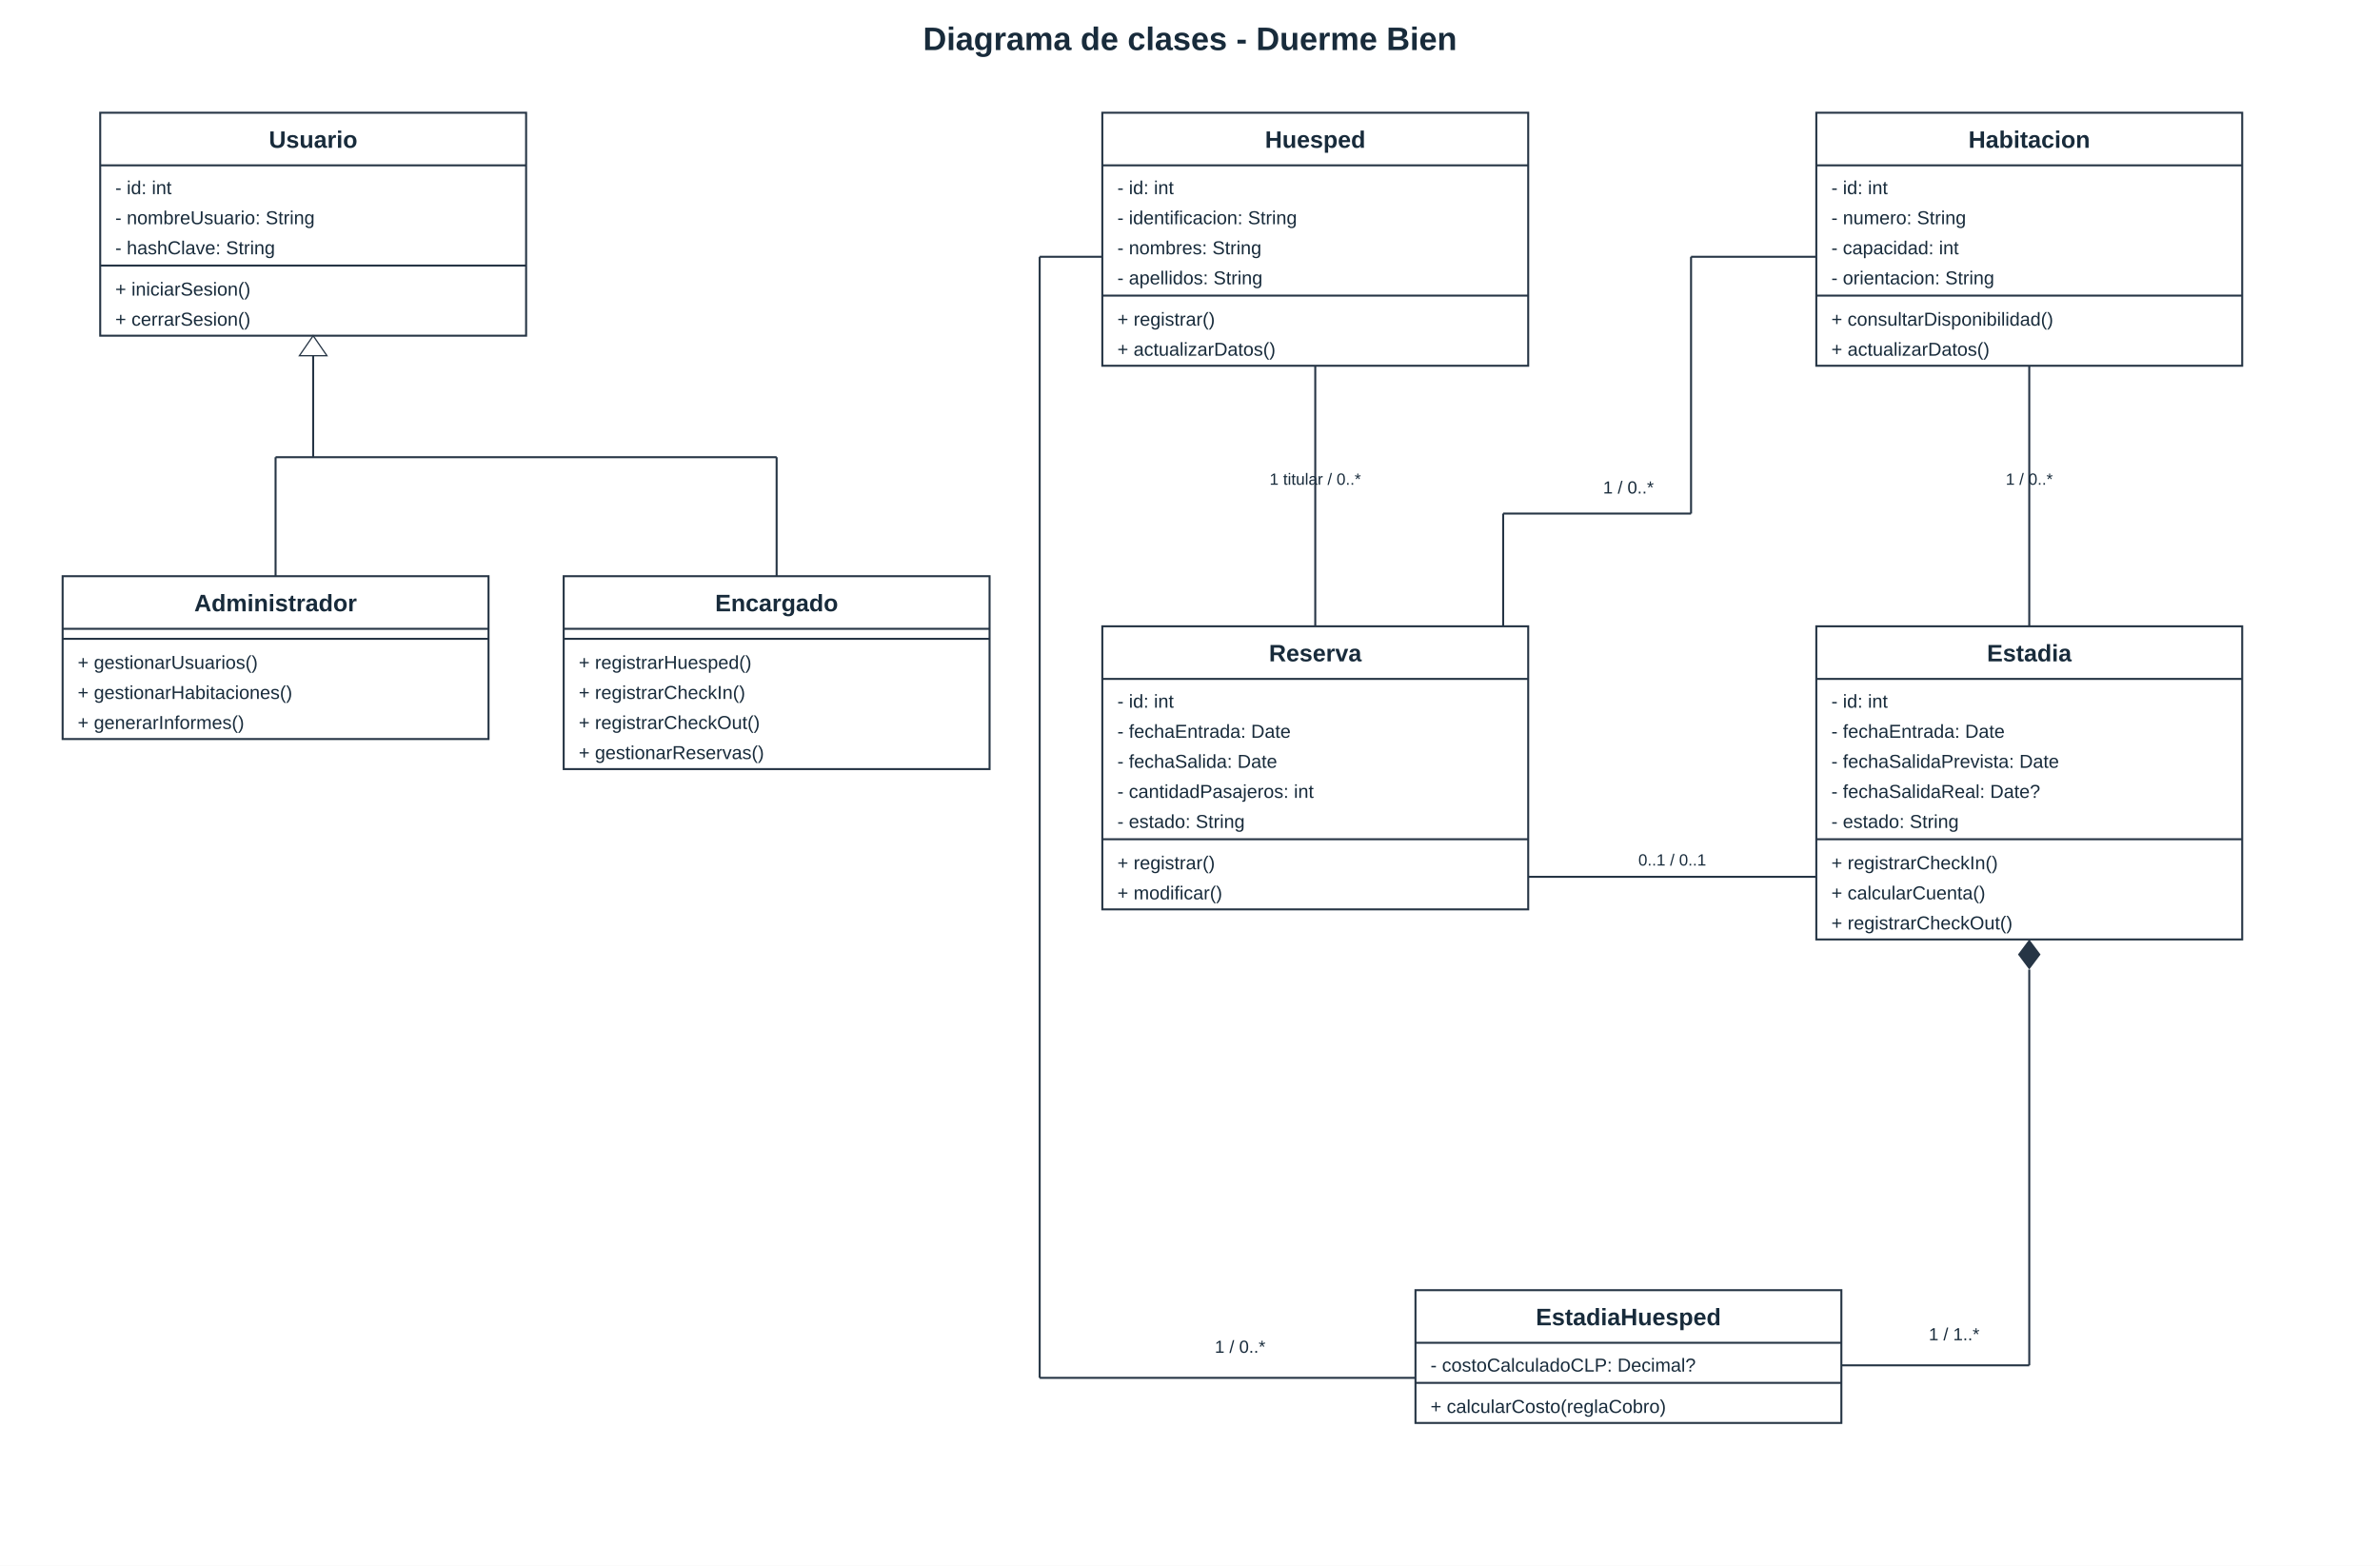
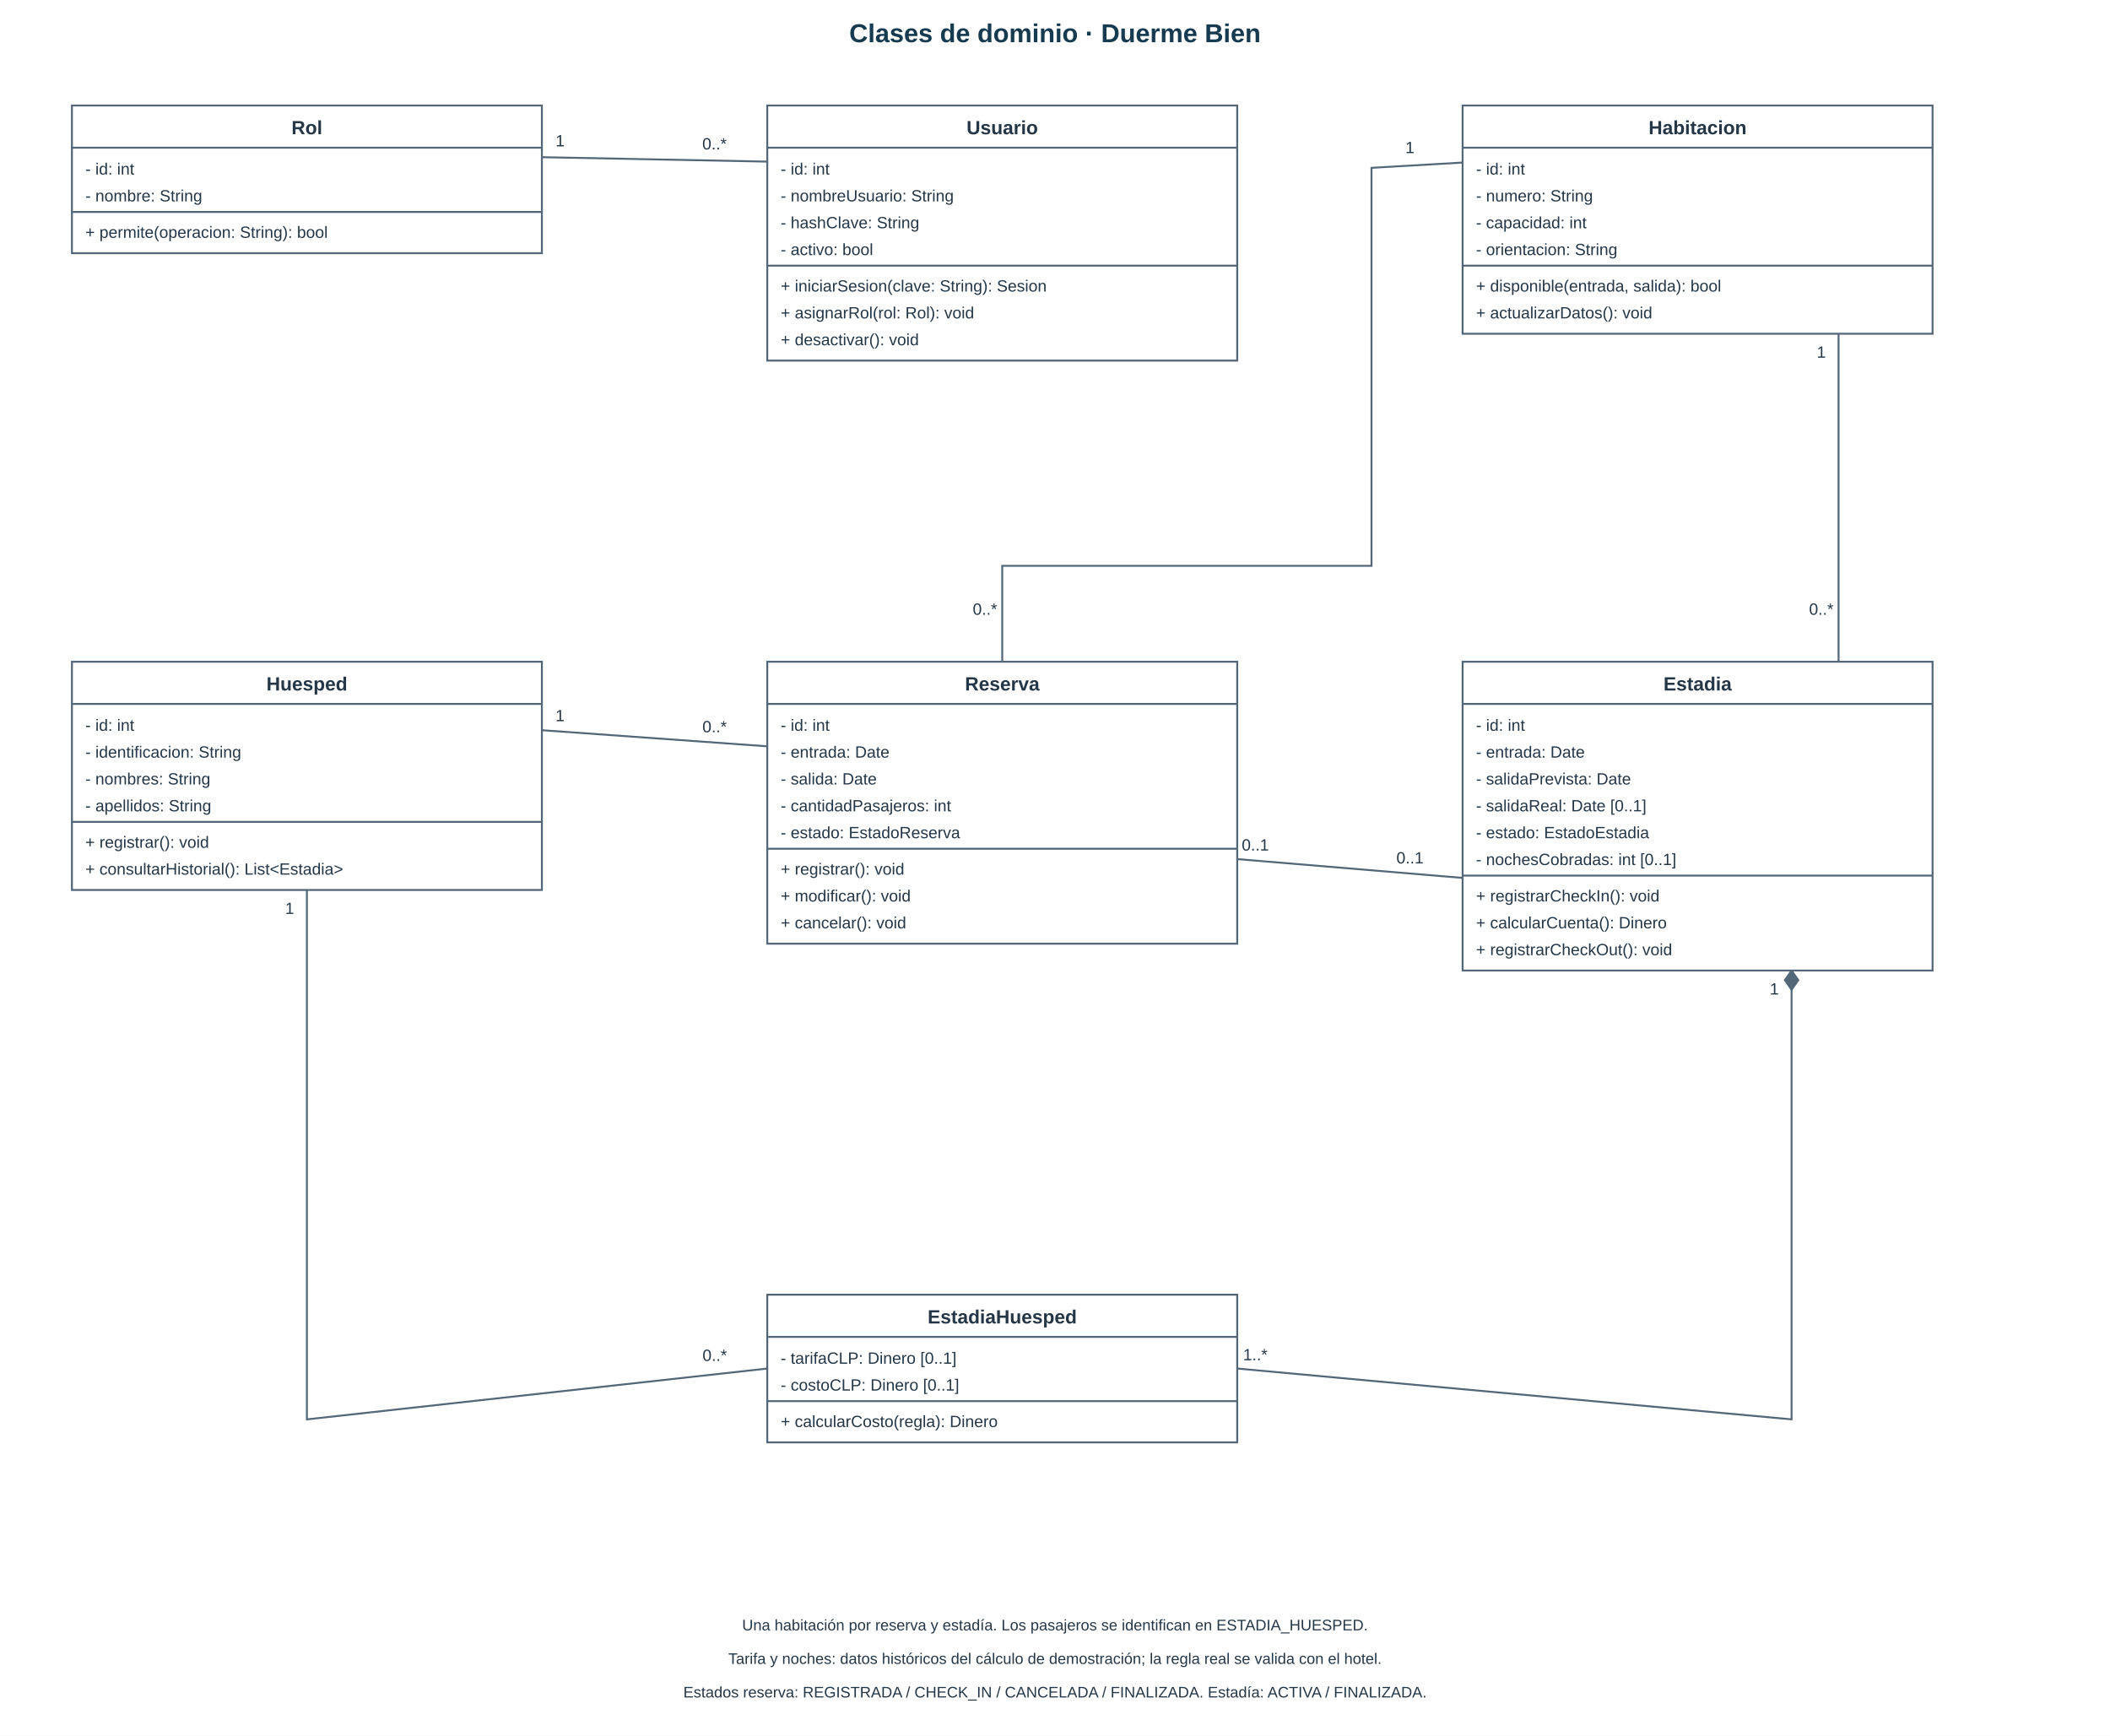
- <svg xmlns="http://www.w3.org/2000/svg" width="1900" height="1250" viewBox="0 0 1900 1250">
-   <defs>
-     <marker id="arrow" markerWidth="10" markerHeight="10" refX="9" refY="5" orient="auto">
-       <path d="M1,1 L9,5 L1,9" fill="none" stroke="#263545" />
-     </marker>
-   </defs>
+ <svg xmlns="http://www.w3.org/2000/svg" width="2200" height="1810" viewBox="0 0 2200 1810">
  <rect width="100%" height="100%" fill="white" />
-   <g font-family="Arial, sans-serif" fill="#182b3b">
-     <text x="950" y="40" font-size="26" text-anchor="middle" font-weight="bold">Diagrama de clases - Duerme Bien</text>
-     <rect x="80" y="90" width="340" height="178" fill="#ffffff" stroke="#263545" stroke-width="1.6" />
-     <text x="250" y="118" font-size="19" text-anchor="middle" font-weight="bold">Usuario</text>
-     <path d="M80,132 L420,132" fill="none" stroke="#263545" stroke-width="1.6" />
-     <text x="92" y="155" font-size="15" text-anchor="start" font-weight="normal">- id: int</text>
-     <text x="92" y="179" font-size="15" text-anchor="start" font-weight="normal">- nombreUsuario: String</text>
-     <text x="92" y="203" font-size="15" text-anchor="start" font-weight="normal">- hashClave: String</text>
-     <path d="M80,212 L420,212" fill="none" stroke="#263545" stroke-width="1.6" />
-     <text x="92" y="236" font-size="15" text-anchor="start" font-weight="normal">+ iniciarSesion()</text>
-     <text x="92" y="260" font-size="15" text-anchor="start" font-weight="normal">+ cerrarSesion()</text>
-     <rect x="50" y="460" width="340" height="130" fill="#ffffff" stroke="#263545" stroke-width="1.6" />
-     <text x="220" y="488" font-size="19" text-anchor="middle" font-weight="bold">Administrador</text>
-     <path d="M50,502 L390,502" fill="none" stroke="#263545" stroke-width="1.6" />
-     <path d="M50,510 L390,510" fill="none" stroke="#263545" stroke-width="1.6" />
-     <text x="62" y="534" font-size="15" text-anchor="start" font-weight="normal">+ gestionarUsuarios()</text>
-     <text x="62" y="558" font-size="15" text-anchor="start" font-weight="normal">+ gestionarHabitaciones()</text>
-     <text x="62" y="582" font-size="15" text-anchor="start" font-weight="normal">+ generarInformes()</text>
-     <rect x="450" y="460" width="340" height="154" fill="#ffffff" stroke="#263545" stroke-width="1.6" />
-     <text x="620" y="488" font-size="19" text-anchor="middle" font-weight="bold">Encargado</text>
-     <path d="M450,502 L790,502" fill="none" stroke="#263545" stroke-width="1.6" />
-     <path d="M450,510 L790,510" fill="none" stroke="#263545" stroke-width="1.6" />
-     <text x="462" y="534" font-size="15" text-anchor="start" font-weight="normal">+ registrarHuesped()</text>
-     <text x="462" y="558" font-size="15" text-anchor="start" font-weight="normal">+ registrarCheckIn()</text>
-     <text x="462" y="582" font-size="15" text-anchor="start" font-weight="normal">+ registrarCheckOut()</text>
-     <text x="462" y="606" font-size="15" text-anchor="start" font-weight="normal">+ gestionarReservas()</text>
-     <rect x="880" y="90" width="340" height="202" fill="#ffffff" stroke="#263545" stroke-width="1.6" />
-     <text x="1050" y="118" font-size="19" text-anchor="middle" font-weight="bold">Huesped</text>
-     <path d="M880,132 L1220,132" fill="none" stroke="#263545" stroke-width="1.6" />
-     <text x="892" y="155" font-size="15" text-anchor="start" font-weight="normal">- id: int</text>
-     <text x="892" y="179" font-size="15" text-anchor="start" font-weight="normal">- identificacion: String</text>
-     <text x="892" y="203" font-size="15" text-anchor="start" font-weight="normal">- nombres: String</text>
-     <text x="892" y="227" font-size="15" text-anchor="start" font-weight="normal">- apellidos: String</text>
-     <path d="M880,236 L1220,236" fill="none" stroke="#263545" stroke-width="1.6" />
-     <text x="892" y="260" font-size="15" text-anchor="start" font-weight="normal">+ registrar()</text>
-     <text x="892" y="284" font-size="15" text-anchor="start" font-weight="normal">+ actualizarDatos()</text>
-     <rect x="1450" y="90" width="340" height="202" fill="#ffffff" stroke="#263545" stroke-width="1.6" />
-     <text x="1620" y="118" font-size="19" text-anchor="middle" font-weight="bold">Habitacion</text>
-     <path d="M1450,132 L1790,132" fill="none" stroke="#263545" stroke-width="1.6" />
-     <text x="1462" y="155" font-size="15" text-anchor="start" font-weight="normal">- id: int</text>
-     <text x="1462" y="179" font-size="15" text-anchor="start" font-weight="normal">- numero: String</text>
-     <text x="1462" y="203" font-size="15" text-anchor="start" font-weight="normal">- capacidad: int</text>
-     <text x="1462" y="227" font-size="15" text-anchor="start" font-weight="normal">- orientacion: String</text>
-     <path d="M1450,236 L1790,236" fill="none" stroke="#263545" stroke-width="1.6" />
-     <text x="1462" y="260" font-size="15" text-anchor="start" font-weight="normal">+ consultarDisponibilidad()</text>
-     <text x="1462" y="284" font-size="15" text-anchor="start" font-weight="normal">+ actualizarDatos()</text>
-     <rect x="880" y="500" width="340" height="226" fill="#ffffff" stroke="#263545" stroke-width="1.6" />
-     <text x="1050" y="528" font-size="19" text-anchor="middle" font-weight="bold">Reserva</text>
-     <path d="M880,542 L1220,542" fill="none" stroke="#263545" stroke-width="1.6" />
-     <text x="892" y="565" font-size="15" text-anchor="start" font-weight="normal">- id: int</text>
-     <text x="892" y="589" font-size="15" text-anchor="start" font-weight="normal">- fechaEntrada: Date</text>
-     <text x="892" y="613" font-size="15" text-anchor="start" font-weight="normal">- fechaSalida: Date</text>
-     <text x="892" y="637" font-size="15" text-anchor="start" font-weight="normal">- cantidadPasajeros: int</text>
-     <text x="892" y="661" font-size="15" text-anchor="start" font-weight="normal">- estado: String</text>
-     <path d="M880,670 L1220,670" fill="none" stroke="#263545" stroke-width="1.6" />
-     <text x="892" y="694" font-size="15" text-anchor="start" font-weight="normal">+ registrar()</text>
-     <text x="892" y="718" font-size="15" text-anchor="start" font-weight="normal">+ modificar()</text>
-     <rect x="1450" y="500" width="340" height="250" fill="#ffffff" stroke="#263545" stroke-width="1.6" />
-     <text x="1620" y="528" font-size="19" text-anchor="middle" font-weight="bold">Estadia</text>
-     <path d="M1450,542 L1790,542" fill="none" stroke="#263545" stroke-width="1.6" />
-     <text x="1462" y="565" font-size="15" text-anchor="start" font-weight="normal">- id: int</text>
-     <text x="1462" y="589" font-size="15" text-anchor="start" font-weight="normal">- fechaEntrada: Date</text>
-     <text x="1462" y="613" font-size="15" text-anchor="start" font-weight="normal">- fechaSalidaPrevista: Date</text>
-     <text x="1462" y="637" font-size="15" text-anchor="start" font-weight="normal">- fechaSalidaReal: Date?</text>
-     <text x="1462" y="661" font-size="15" text-anchor="start" font-weight="normal">- estado: String</text>
-     <path d="M1450,670 L1790,670" fill="none" stroke="#263545" stroke-width="1.6" />
-     <text x="1462" y="694" font-size="15" text-anchor="start" font-weight="normal">+ registrarCheckIn()</text>
-     <text x="1462" y="718" font-size="15" text-anchor="start" font-weight="normal">+ calcularCuenta()</text>
-     <text x="1462" y="742" font-size="15" text-anchor="start" font-weight="normal">+ registrarCheckOut()</text>
-     <rect x="1130" y="1030" width="340" height="106" fill="#ffffff" stroke="#263545" stroke-width="1.6" />
-     <text x="1300" y="1058" font-size="19" text-anchor="middle" font-weight="bold">EstadiaHuesped</text>
-     <path d="M1130,1072 L1470,1072" fill="none" stroke="#263545" stroke-width="1.6" />
-     <text x="1142" y="1095" font-size="15" text-anchor="start" font-weight="normal">- costoCalculadoCLP: Decimal?</text>
-     <path d="M1130,1104 L1470,1104" fill="none" stroke="#263545" stroke-width="1.6" />
-     <text x="1142" y="1128" font-size="15" text-anchor="start" font-weight="normal">+ calcularCosto(reglaCobro)</text>
-     <path d="M220,460 L220,365" fill="none" stroke="#263545" stroke-width="1.6" />
-     <path d="M220,365 L620,365" fill="none" stroke="#263545" stroke-width="1.6" />
-     <path d="M620,365 L620,460" fill="none" stroke="#263545" stroke-width="1.6" />
-     <path d="M250,365 L250,282" fill="none" stroke="#263545" stroke-width="1.6" />
-     <polygon points="250,268 239,284 261,284" fill="white" stroke="#263545" />
-     <path d="M1050,292 L1050,500" fill="none" stroke="#263545" stroke-width="1.6" />
-     <text x="1050.0" y="387.0" font-size="13" text-anchor="middle" font-weight="normal">1 titular / 0..*</text>
-     <path d="M1620,292 L1620,500" fill="none" stroke="#263545" stroke-width="1.6" />
-     <text x="1620.0" y="387.0" font-size="13" text-anchor="middle" font-weight="normal">1 / 0..*</text>
-     <path d="M1450,205 L1350,205" fill="none" stroke="#263545" stroke-width="1.6" />
-     <path d="M1350,205 L1350,410" fill="none" stroke="#263545" stroke-width="1.6" />
-     <path d="M1350,410 L1200,410" fill="none" stroke="#263545" stroke-width="1.6" />
-     <path d="M1200,410 L1200,500" fill="none" stroke="#263545" stroke-width="1.6" />
-     <text x="1300" y="394" font-size="14" text-anchor="middle" font-weight="normal">1 / 0..*</text>
-     <path d="M1220,700 L1450,700" fill="none" stroke="#263545" stroke-width="1.6" />
-     <text x="1335.0" y="691.0" font-size="13" text-anchor="middle" font-weight="normal">0..1 / 0..1</text>
-     <path d="M880,205 L830,205" fill="none" stroke="#263545" stroke-width="1.6" />
-     <path d="M830,205 L830,1100" fill="none" stroke="#263545" stroke-width="1.6" />
-     <path d="M830,1100 L1130,1100" fill="none" stroke="#263545" stroke-width="1.6" />
-     <text x="990" y="1080" font-size="14" text-anchor="middle" font-weight="normal">1 / 0..*</text>
-     <path d="M1620,774 L1620,1090" fill="none" stroke="#263545" stroke-width="1.6" />
-     <path d="M1620,1090 L1470,1090" fill="none" stroke="#263545" stroke-width="1.6" />
-     <text x="1560" y="1070" font-size="14" text-anchor="middle" font-weight="normal">1 / 1..*</text>
-     <polygon points="1620,750 1611,762 1620,774 1629,762" fill="#263545" />
+   <g font-family="Arial,sans-serif">
+     <text x="1100.0" y="44" font-size="27" text-anchor="middle" fill="#163b50" font-weight="bold">Clases de dominio · Duerme Bien</text>
+     <path d="M565,163.9 L800,168.52" fill="none" stroke="#546778" stroke-width="2" />
+     <text x="583.993" y="152.627" font-size="17" text-anchor="middle" fill="#253747" font-weight="normal">1</text>
+     <text x="745.007" y="155.793" font-size="17" text-anchor="middle" fill="#253747" font-weight="normal">0..*</text>
+     <path d="M1917.0,348 L1917.0,690" fill="none" stroke="#546778" stroke-width="2" />
+     <text x="1899.0" y="373.0" font-size="17" text-anchor="middle" fill="#253747" font-weight="normal">1</text>
+     <text x="1899.0" y="641.0" font-size="17" text-anchor="middle" fill="#253747" font-weight="normal">0..*</text>
+     <path d="M1525,169.5 L1430,175 L1430,590 L1045,590 L1045.0,690" fill="none" stroke="#546778" stroke-width="2" />
+     <text x="1470.062" y="159.639" font-size="17" text-anchor="middle" fill="#253747" font-weight="normal">1</text>
+     <text x="1027.0" y="641.0" font-size="17" text-anchor="middle" fill="#253747" font-weight="normal">0..*</text>
+     <path d="M565,761.4 L800,778.2" fill="none" stroke="#546778" stroke-width="2" />
+     <text x="583.906" y="752.038" font-size="17" text-anchor="middle" fill="#253747" font-weight="normal">1</text>
+     <text x="745.094" y="763.562" font-size="17" text-anchor="middle" fill="#253747" font-weight="normal">0..*</text>
+     <path d="M1290,895.8 L1525,915.4" fill="none" stroke="#546778" stroke-width="2" />
+     <text x="1308.872" y="886.875" font-size="17" text-anchor="middle" fill="#253747" font-weight="normal">0..1</text>
+     <text x="1470.128" y="900.325" font-size="17" text-anchor="middle" fill="#253747" font-weight="normal">0..1</text>
+     <path d="M320.0,928 L320,1480 L800,1427.0" fill="none" stroke="#546778" stroke-width="2" />
+     <text x="302.0" y="953.0" font-size="17" text-anchor="middle" fill="#253747" font-weight="normal">1</text>
+     <text x="745.224" y="1419.061" font-size="17" text-anchor="middle" fill="#253747" font-weight="normal">0..*</text>
+     <path d="M1868.0,1012 L1868,1480 L1290,1427.0" fill="none" stroke="#546778" stroke-width="2" />
+     <path d="M1868.0,1012 L1875.0,1022.0 L1868.0,1032.0 L1861.0,1022.0 Z" fill="#546778" stroke="#546778" stroke-width="2" />
+     <text x="1850.0" y="1037.0" font-size="17" text-anchor="middle" fill="#253747" font-weight="normal">1</text>
+     <text x="1308.845" y="1418.379" font-size="17" text-anchor="middle" fill="#253747" font-weight="normal">1..*</text>
+     <path d="M75,110 L565,110 L565,264 L75,264 Z" fill="#ffffff" stroke="#546778" stroke-width="2" />
+     <path d="M75,154 L565,154" fill="none" stroke="#546778" stroke-width="2" />
+     <text x="320.0" y="140" font-size="20" text-anchor="middle" fill="#253747" font-weight="bold">Rol</text>
+     <text x="89" y="182" font-size="17" text-anchor="start" fill="#253747" font-weight="normal">- id: int</text>
+     <text x="89" y="210" font-size="17" text-anchor="start" fill="#253747" font-weight="normal">- nombre: String</text>
+     <path d="M75,221 L565,221" fill="none" stroke="#546778" stroke-width="2" />
+     <text x="89" y="248" font-size="17" text-anchor="start" fill="#253747" font-weight="normal">+ permite(operacion: String): bool</text>
+     <path d="M800,110 L1290,110 L1290,376 L800,376 Z" fill="#ffffff" stroke="#546778" stroke-width="2" />
+     <path d="M800,154 L1290,154" fill="none" stroke="#546778" stroke-width="2" />
+     <text x="1045.0" y="140" font-size="20" text-anchor="middle" fill="#253747" font-weight="bold">Usuario</text>
+     <text x="814" y="182" font-size="17" text-anchor="start" fill="#253747" font-weight="normal">- id: int</text>
+     <text x="814" y="210" font-size="17" text-anchor="start" fill="#253747" font-weight="normal">- nombreUsuario: String</text>
+     <text x="814" y="238" font-size="17" text-anchor="start" fill="#253747" font-weight="normal">- hashClave: String</text>
+     <text x="814" y="266" font-size="17" text-anchor="start" fill="#253747" font-weight="normal">- activo: bool</text>
+     <path d="M800,277 L1290,277" fill="none" stroke="#546778" stroke-width="2" />
+     <text x="814" y="304" font-size="17" text-anchor="start" fill="#253747" font-weight="normal">+ iniciarSesion(clave: String): Sesion</text>
+     <text x="814" y="332" font-size="17" text-anchor="start" fill="#253747" font-weight="normal">+ asignarRol(rol: Rol): void</text>
+     <text x="814" y="360" font-size="17" text-anchor="start" fill="#253747" font-weight="normal">+ desactivar(): void</text>
+     <path d="M1525,110 L2015,110 L2015,348 L1525,348 Z" fill="#ffffff" stroke="#546778" stroke-width="2" />
+     <path d="M1525,154 L2015,154" fill="none" stroke="#546778" stroke-width="2" />
+     <text x="1770.0" y="140" font-size="20" text-anchor="middle" fill="#253747" font-weight="bold">Habitacion</text>
+     <text x="1539" y="182" font-size="17" text-anchor="start" fill="#253747" font-weight="normal">- id: int</text>
+     <text x="1539" y="210" font-size="17" text-anchor="start" fill="#253747" font-weight="normal">- numero: String</text>
+     <text x="1539" y="238" font-size="17" text-anchor="start" fill="#253747" font-weight="normal">- capacidad: int</text>
+     <text x="1539" y="266" font-size="17" text-anchor="start" fill="#253747" font-weight="normal">- orientacion: String</text>
+     <path d="M1525,277 L2015,277" fill="none" stroke="#546778" stroke-width="2" />
+     <text x="1539" y="304" font-size="17" text-anchor="start" fill="#253747" font-weight="normal">+ disponible(entrada, salida): bool</text>
+     <text x="1539" y="332" font-size="17" text-anchor="start" fill="#253747" font-weight="normal">+ actualizarDatos(): void</text>
+     <path d="M75,690 L565,690 L565,928 L75,928 Z" fill="#ffffff" stroke="#546778" stroke-width="2" />
+     <path d="M75,734 L565,734" fill="none" stroke="#546778" stroke-width="2" />
+     <text x="320.0" y="720" font-size="20" text-anchor="middle" fill="#253747" font-weight="bold">Huesped</text>
+     <text x="89" y="762" font-size="17" text-anchor="start" fill="#253747" font-weight="normal">- id: int</text>
+     <text x="89" y="790" font-size="17" text-anchor="start" fill="#253747" font-weight="normal">- identificacion: String</text>
+     <text x="89" y="818" font-size="17" text-anchor="start" fill="#253747" font-weight="normal">- nombres: String</text>
+     <text x="89" y="846" font-size="17" text-anchor="start" fill="#253747" font-weight="normal">- apellidos: String</text>
+     <path d="M75,857 L565,857" fill="none" stroke="#546778" stroke-width="2" />
+     <text x="89" y="884" font-size="17" text-anchor="start" fill="#253747" font-weight="normal">+ registrar(): void</text>
+     <text x="89" y="912" font-size="17" text-anchor="start" fill="#253747" font-weight="normal">+ consultarHistorial(): List&lt;Estadia&gt;</text>
+     <path d="M800,690 L1290,690 L1290,984 L800,984 Z" fill="#ffffff" stroke="#546778" stroke-width="2" />
+     <path d="M800,734 L1290,734" fill="none" stroke="#546778" stroke-width="2" />
+     <text x="1045.0" y="720" font-size="20" text-anchor="middle" fill="#253747" font-weight="bold">Reserva</text>
+     <text x="814" y="762" font-size="17" text-anchor="start" fill="#253747" font-weight="normal">- id: int</text>
+     <text x="814" y="790" font-size="17" text-anchor="start" fill="#253747" font-weight="normal">- entrada: Date</text>
+     <text x="814" y="818" font-size="17" text-anchor="start" fill="#253747" font-weight="normal">- salida: Date</text>
+     <text x="814" y="846" font-size="17" text-anchor="start" fill="#253747" font-weight="normal">- cantidadPasajeros: int</text>
+     <text x="814" y="874" font-size="17" text-anchor="start" fill="#253747" font-weight="normal">- estado: EstadoReserva</text>
+     <path d="M800,885 L1290,885" fill="none" stroke="#546778" stroke-width="2" />
+     <text x="814" y="912" font-size="17" text-anchor="start" fill="#253747" font-weight="normal">+ registrar(): void</text>
+     <text x="814" y="940" font-size="17" text-anchor="start" fill="#253747" font-weight="normal">+ modificar(): void</text>
+     <text x="814" y="968" font-size="17" text-anchor="start" fill="#253747" font-weight="normal">+ cancelar(): void</text>
+     <path d="M1525,690 L2015,690 L2015,1012 L1525,1012 Z" fill="#ffffff" stroke="#546778" stroke-width="2" />
+     <path d="M1525,734 L2015,734" fill="none" stroke="#546778" stroke-width="2" />
+     <text x="1770.0" y="720" font-size="20" text-anchor="middle" fill="#253747" font-weight="bold">Estadia</text>
+     <text x="1539" y="762" font-size="17" text-anchor="start" fill="#253747" font-weight="normal">- id: int</text>
+     <text x="1539" y="790" font-size="17" text-anchor="start" fill="#253747" font-weight="normal">- entrada: Date</text>
+     <text x="1539" y="818" font-size="17" text-anchor="start" fill="#253747" font-weight="normal">- salidaPrevista: Date</text>
+     <text x="1539" y="846" font-size="17" text-anchor="start" fill="#253747" font-weight="normal">- salidaReal: Date [0..1]</text>
+     <text x="1539" y="874" font-size="17" text-anchor="start" fill="#253747" font-weight="normal">- estado: EstadoEstadia</text>
+     <text x="1539" y="902" font-size="17" text-anchor="start" fill="#253747" font-weight="normal">- nochesCobradas: int [0..1]</text>
+     <path d="M1525,913 L2015,913" fill="none" stroke="#546778" stroke-width="2" />
+     <text x="1539" y="940" font-size="17" text-anchor="start" fill="#253747" font-weight="normal">+ registrarCheckIn(): void</text>
+     <text x="1539" y="968" font-size="17" text-anchor="start" fill="#253747" font-weight="normal">+ calcularCuenta(): Dinero</text>
+     <text x="1539" y="996" font-size="17" text-anchor="start" fill="#253747" font-weight="normal">+ registrarCheckOut(): void</text>
+     <path d="M800,1350 L1290,1350 L1290,1504 L800,1504 Z" fill="#ffffff" stroke="#546778" stroke-width="2" />
+     <path d="M800,1394 L1290,1394" fill="none" stroke="#546778" stroke-width="2" />
+     <text x="1045.0" y="1380" font-size="20" text-anchor="middle" fill="#253747" font-weight="bold">EstadiaHuesped</text>
+     <text x="814" y="1422" font-size="17" text-anchor="start" fill="#253747" font-weight="normal">- tarifaCLP: Dinero [0..1]</text>
+     <text x="814" y="1450" font-size="17" text-anchor="start" fill="#253747" font-weight="normal">- costoCLP: Dinero [0..1]</text>
+     <path d="M800,1461 L1290,1461" fill="none" stroke="#546778" stroke-width="2" />
+     <text x="814" y="1488" font-size="17" text-anchor="start" fill="#253747" font-weight="normal">+ calcularCosto(regla): Dinero</text>
+     <text x="1100" y="1700" font-size="16" text-anchor="middle" fill="#253747" font-weight="normal">Una habitación por reserva y estadía. Los pasajeros se identifican en ESTADIA_HUESPED.</text>
+     <text x="1100" y="1735" font-size="16" text-anchor="middle" fill="#253747" font-weight="normal">Tarifa y noches: datos históricos del cálculo de demostración; la regla real se valida con el hotel.</text>
+     <text x="1100" y="1770" font-size="16" text-anchor="middle" fill="#253747" font-weight="normal">Estados reserva: REGISTRADA / CHECK_IN / CANCELADA / FINALIZADA. Estadía: ACTIVA / FINALIZADA.</text>
  </g>
</svg>
